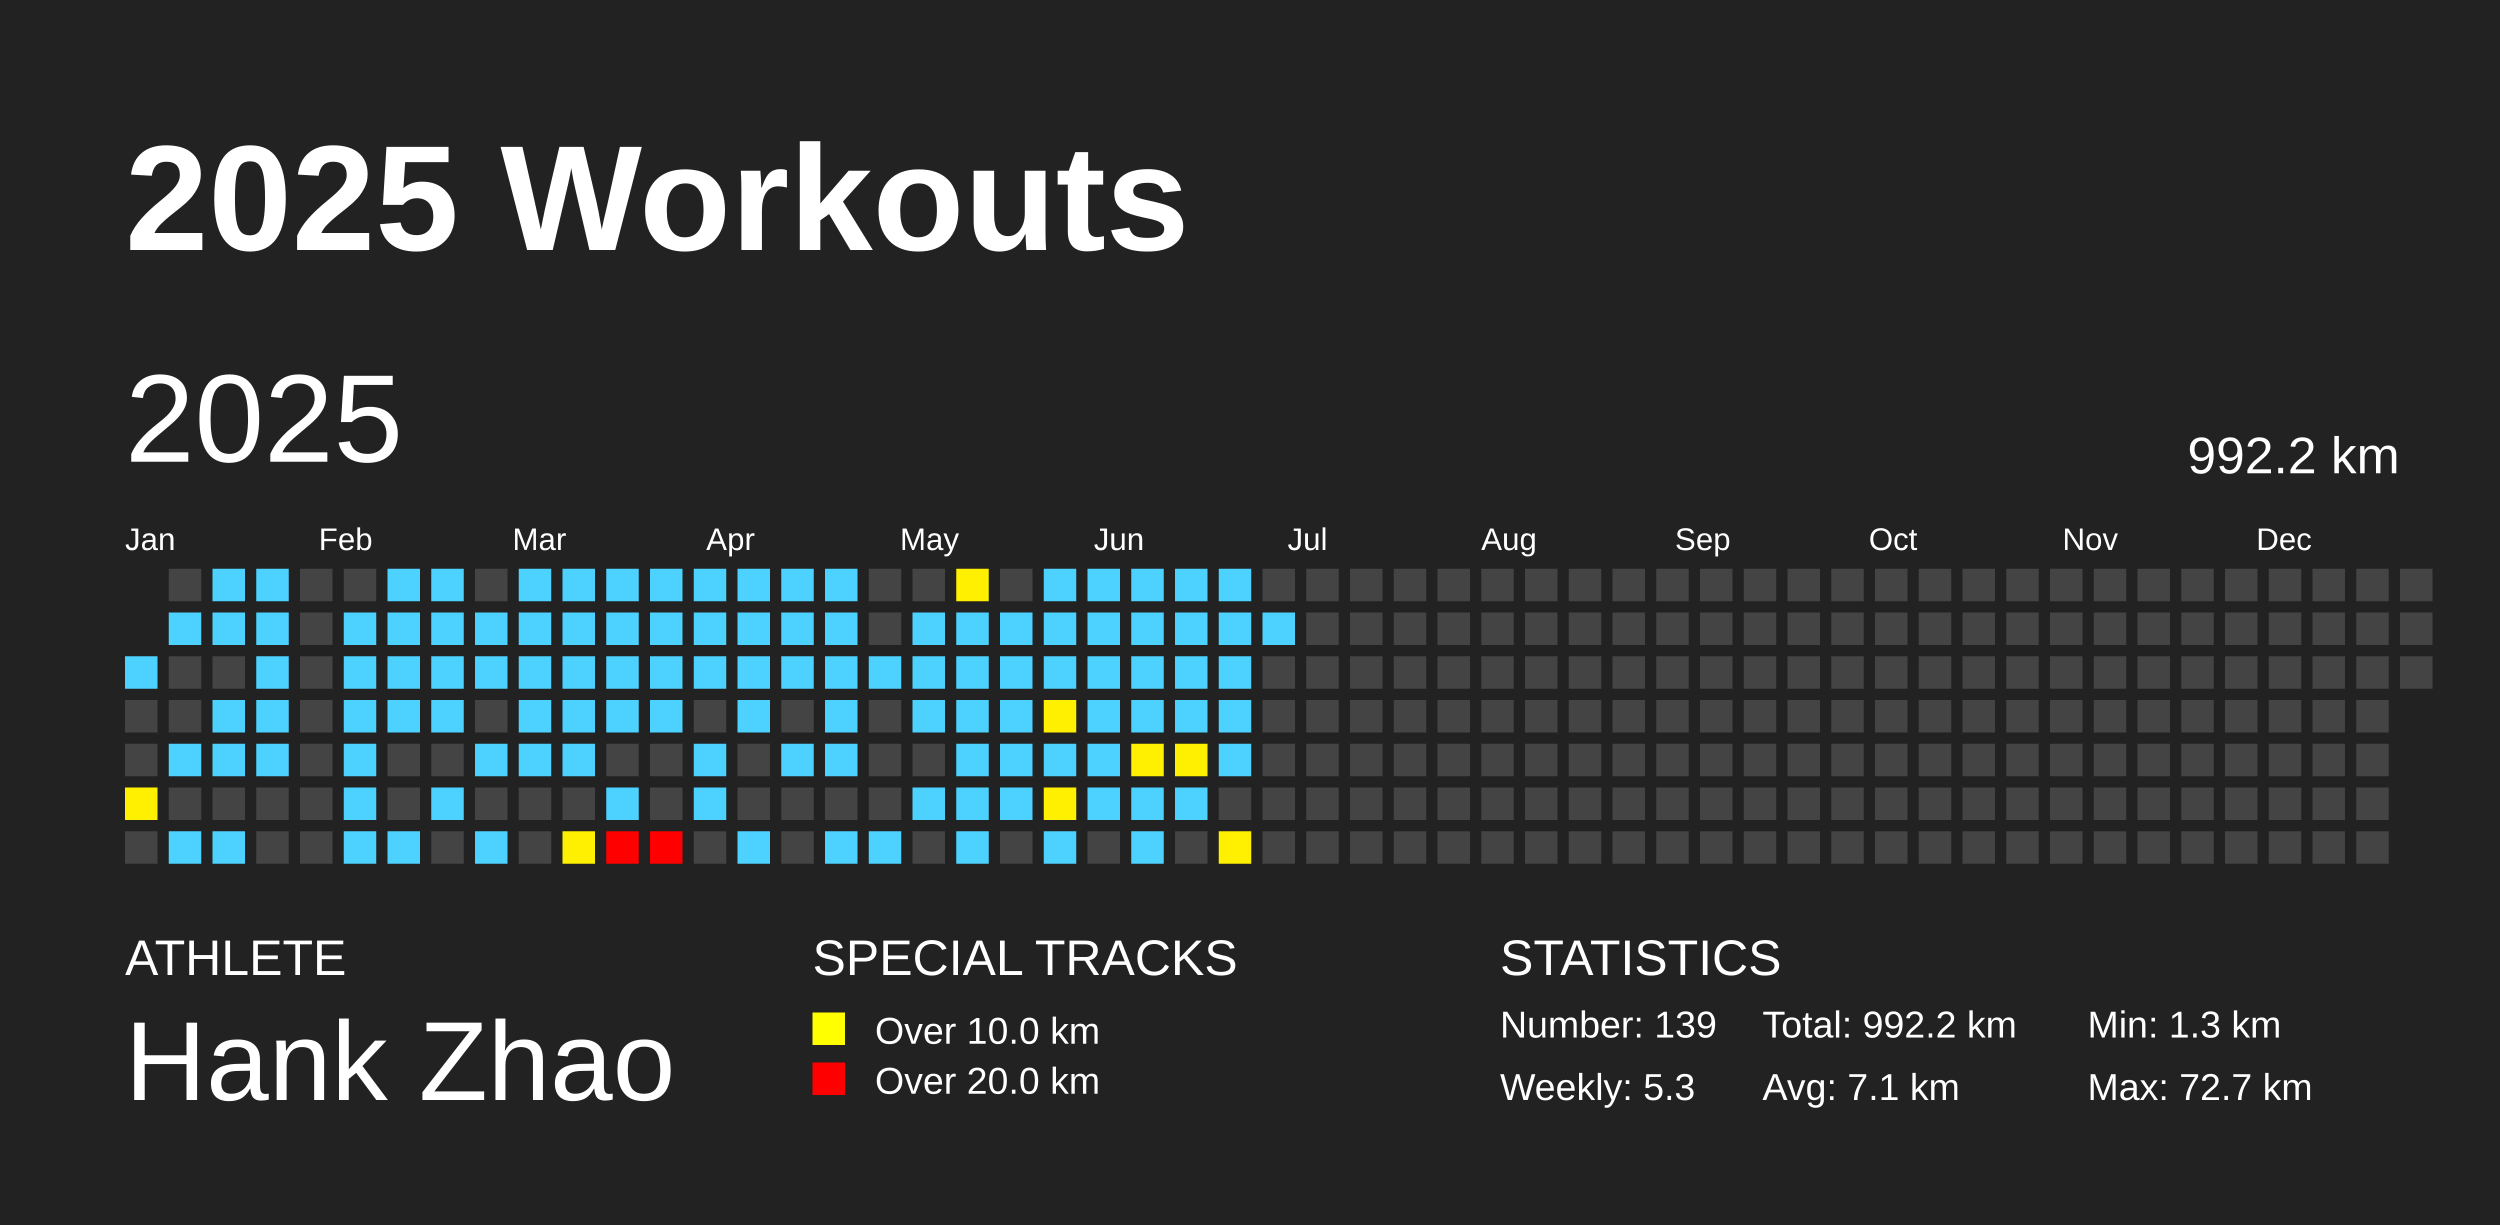
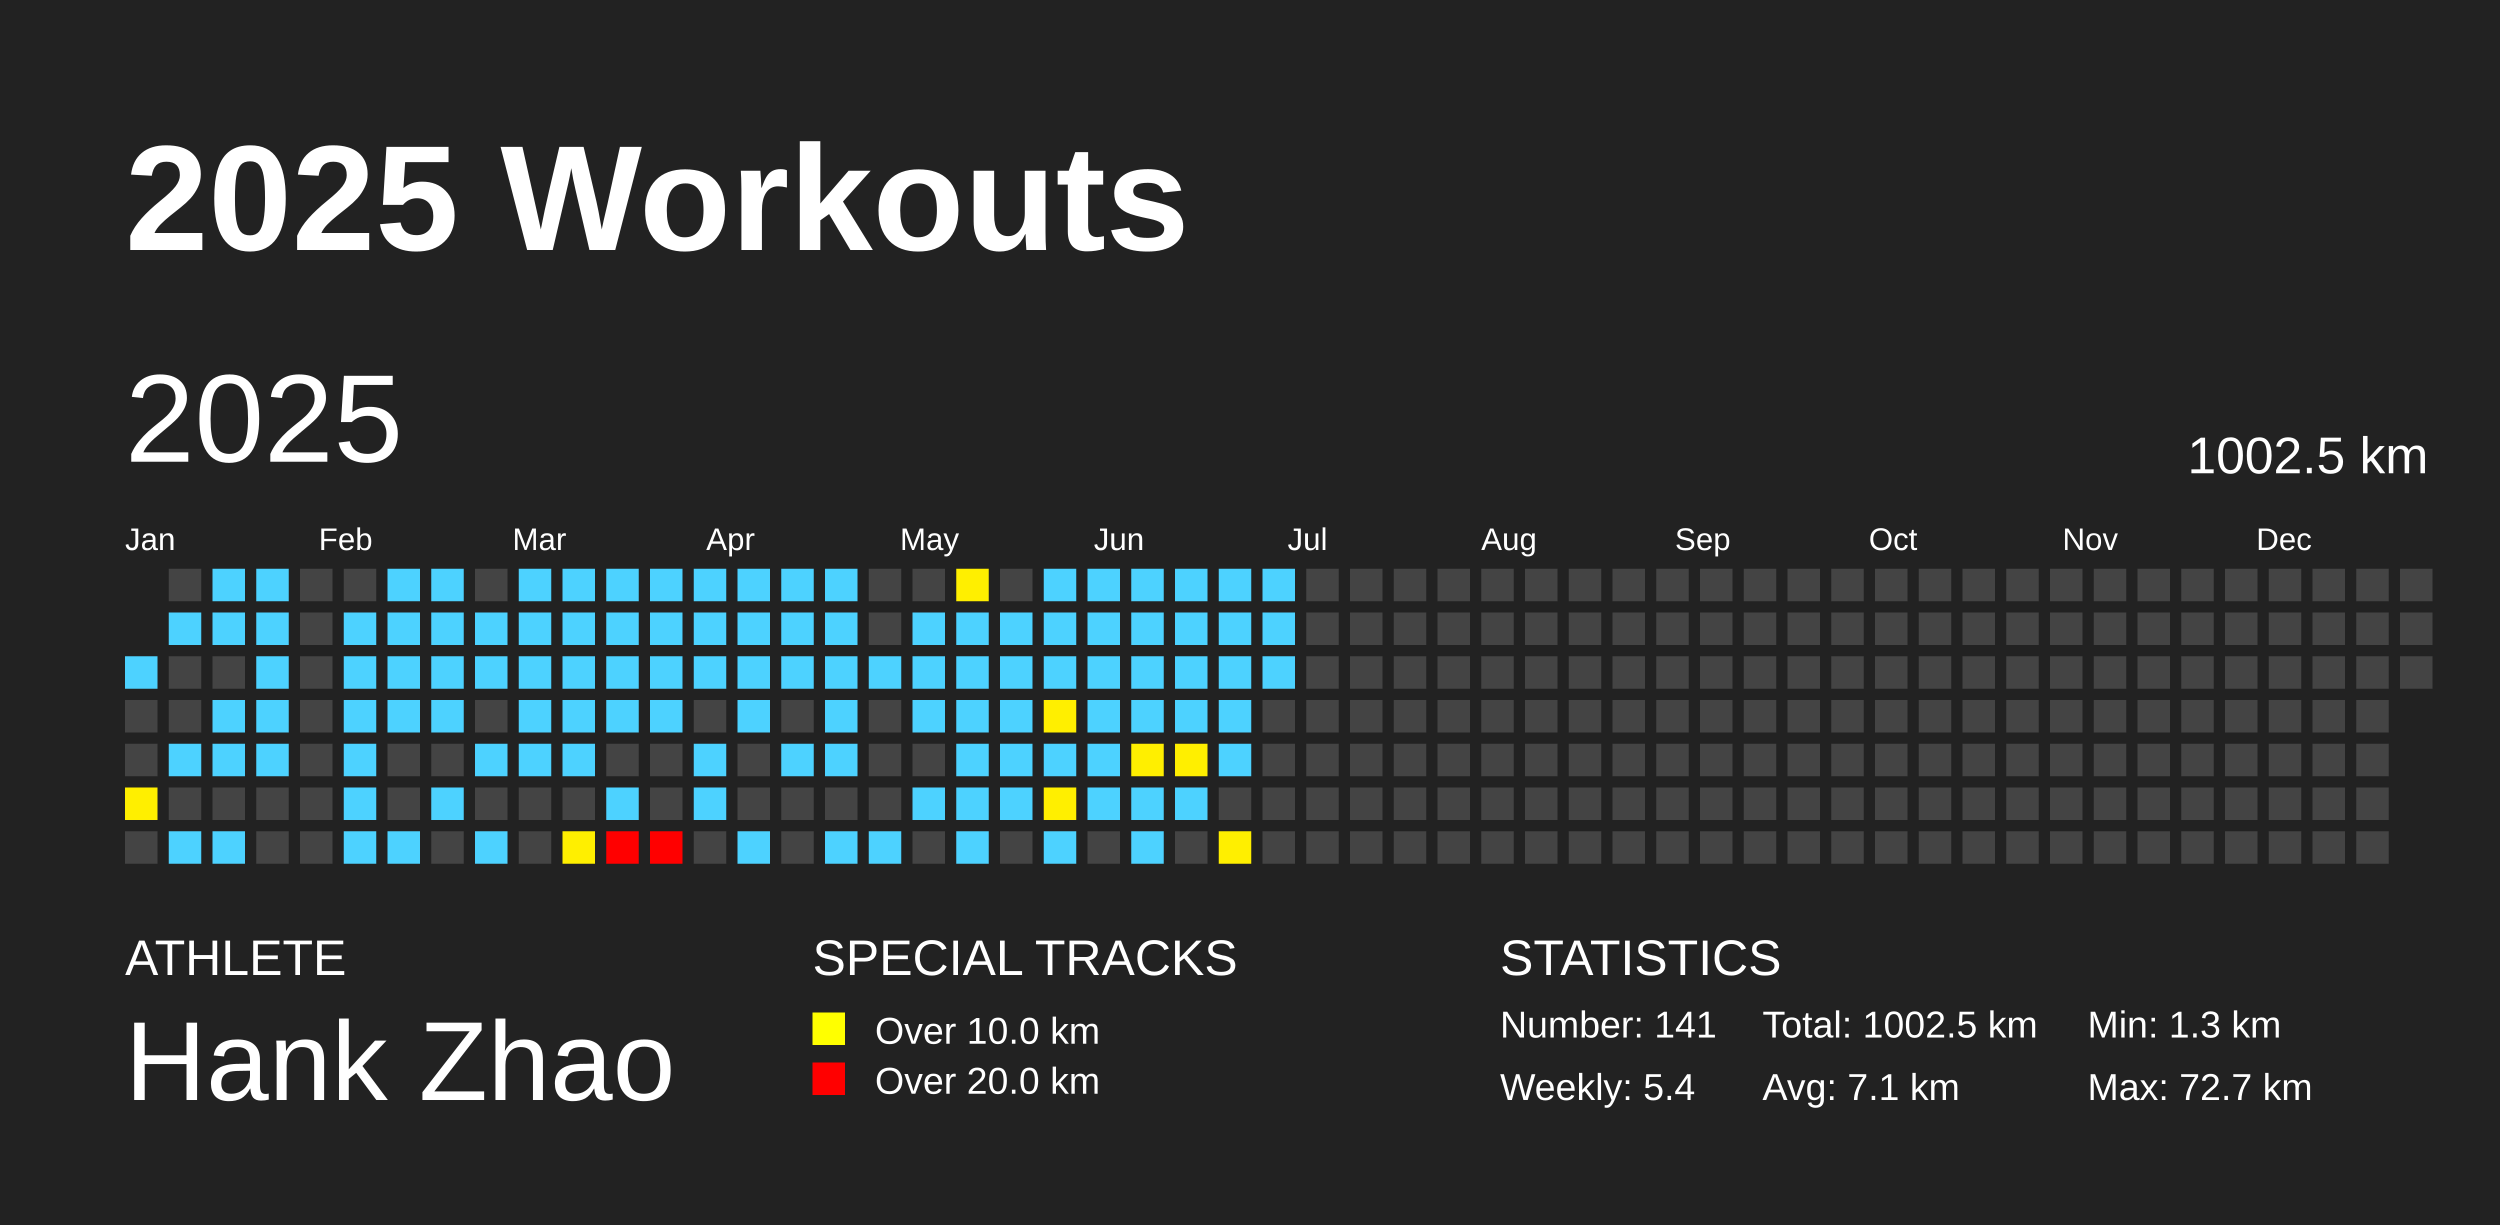
<svg xmlns="http://www.w3.org/2000/svg" baseProfile="full" height="98mm" version="1.1" viewBox="0,0,200,98" width="200mm">
  <defs />
  <rect fill="#222222" height="98" width="200" x="0" y="0" />
  <text fill="#FFFFFF" style="font-size:12px; font-family:Arial; font-weight:bold;" x="10" y="20">2025 Workouts</text>
  <text fill="#FFFFFF" style="font-size:4px; font-family:Arial" x="10" y="78">ATHLETE</text>
  <text fill="#FFFFFF" style="font-size:9px; font-family:Arial" x="10" y="88">Hank Zhao</text>
  <text fill="#FFFFFF" style="font-size:4px; font-family:Arial" x="65" y="78">SPECIAL TRACKS</text>
  <rect fill="yellow" height="2.6" width="2.6" x="65" y="81" />
  <text fill="#FFFFFF" style="font-size:3px; font-family:Arial" x="70" y="83.5">Over 10.0 km</text>
  <rect fill="red" height="2.6" width="2.6" x="65" y="85" />
  <text fill="#FFFFFF" style="font-size:3px; font-family:Arial" x="70" y="87.5">Over 20.0 km</text>
  <text fill="#FFFFFF" style="font-size:4px; font-family:Arial" x="120" y="78">STATISTICS</text>
-   <text fill="#FFFFFF" style="font-size:3px; font-family:Arial" x="120" y="83">Number: 139</text>
-   <text fill="#FFFFFF" style="font-size:3px; font-family:Arial" x="120" y="88">Weekly: 5.3</text>
-   <text fill="#FFFFFF" style="font-size:3px; font-family:Arial" x="141" y="83">Total: 992.2 km</text>
+   <text fill="#FFFFFF" style="font-size:3px; font-family:Arial" x="120" y="83">Number: 141</text>
+   <text fill="#FFFFFF" style="font-size:3px; font-family:Arial" x="120" y="88">Weekly: 5.4</text>
+   <text fill="#FFFFFF" style="font-size:3px; font-family:Arial" x="141" y="83">Total: 1002.5 km</text>
  <text fill="#FFFFFF" style="font-size:3px; font-family:Arial" x="141" y="88">Avg: 7.1 km</text>
  <text fill="#FFFFFF" style="font-size:3px; font-family:Arial" x="167" y="83">Min: 1.3 km</text>
  <text fill="#FFFFFF" style="font-size:3px; font-family:Arial" x="167" y="88">Max: 72.7 km</text>
  <text dominant-baseline="hanging" fill="#FFFFFF" style="font-size:10.0px; font-family:Arial;" x="10" y="30">2025</text>
-   <text dominant-baseline="hanging" fill="#FFFFFF" style="font-size:4.125px; font-family:Arial;" x="175" y="35">992.2 km</text>
+   <text dominant-baseline="hanging" fill="#FFFFFF" style="font-size:4.125px; font-family:Arial;" x="175" y="35">1002.5 km</text>
  <text fill="#FFFFFF" style="font-size:2.5px; font-family:Arial" x="10.0" y="44">Jan</text>
  <text fill="#FFFFFF" style="font-size:2.5px; font-family:Arial" x="25.5" y="44">Feb</text>
  <text fill="#FFFFFF" style="font-size:2.5px; font-family:Arial" x="41.0" y="44">Mar</text>
  <text fill="#FFFFFF" style="font-size:2.5px; font-family:Arial" x="56.5" y="44">Apr</text>
  <text fill="#FFFFFF" style="font-size:2.5px; font-family:Arial" x="72.0" y="44">May</text>
  <text fill="#FFFFFF" style="font-size:2.5px; font-family:Arial" x="87.5" y="44">Jun</text>
  <text fill="#FFFFFF" style="font-size:2.5px; font-family:Arial" x="103.0" y="44">Jul</text>
  <text fill="#FFFFFF" style="font-size:2.5px; font-family:Arial" x="118.5" y="44">Aug</text>
  <text fill="#FFFFFF" style="font-size:2.5px; font-family:Arial" x="134.0" y="44">Sep</text>
  <text fill="#FFFFFF" style="font-size:2.5px; font-family:Arial" x="149.5" y="44">Oct</text>
  <text fill="#FFFFFF" style="font-size:2.5px; font-family:Arial" x="165.0" y="44">Nov</text>
  <text fill="#FFFFFF" style="font-size:2.5px; font-family:Arial" x="180.5" y="44">Dec</text>
  <rect fill="#4dd2ff" height="2.6" width="2.6" x="10.0" y="52.5" />
  <rect fill="#444444" height="2.6" width="2.6" x="10.0" y="56.0" />
  <rect fill="#444444" height="2.6" width="2.6" x="10.0" y="59.5" />
  <rect fill="#ffef00" height="2.6" width="2.6" x="10.0" y="63.0" />
  <rect fill="#444444" height="2.6" width="2.6" x="10.0" y="66.5" />
  <rect fill="#444444" height="2.6" width="2.6" x="13.5" y="45.5" />
  <rect fill="#4dd2ff" height="2.6" width="2.6" x="13.5" y="49.0" />
  <rect fill="#444444" height="2.6" width="2.6" x="13.5" y="52.5" />
  <rect fill="#444444" height="2.6" width="2.6" x="13.5" y="56.0" />
  <rect fill="#4dd2ff" height="2.6" width="2.6" x="13.5" y="59.5" />
  <rect fill="#444444" height="2.6" width="2.6" x="13.5" y="63.0" />
  <rect fill="#4dd2ff" height="2.6" width="2.6" x="13.5" y="66.5" />
  <rect fill="#4dd2ff" height="2.6" width="2.6" x="17.0" y="45.5" />
  <rect fill="#4dd2ff" height="2.6" width="2.6" x="17.0" y="49.0" />
  <rect fill="#444444" height="2.6" width="2.6" x="17.0" y="52.5" />
  <rect fill="#4dd2ff" height="2.6" width="2.6" x="17.0" y="56.0" />
  <rect fill="#4dd2ff" height="2.6" width="2.6" x="17.0" y="59.5" />
  <rect fill="#444444" height="2.6" width="2.6" x="17.0" y="63.0" />
  <rect fill="#4dd2ff" height="2.6" width="2.6" x="17.0" y="66.5" />
  <rect fill="#4dd2ff" height="2.6" width="2.6" x="20.5" y="45.5" />
  <rect fill="#4dd2ff" height="2.6" width="2.6" x="20.5" y="49.0" />
  <rect fill="#4dd2ff" height="2.6" width="2.6" x="20.5" y="52.5" />
  <rect fill="#4dd2ff" height="2.6" width="2.6" x="20.5" y="56.0" />
  <rect fill="#4dd2ff" height="2.6" width="2.6" x="20.5" y="59.5" />
  <rect fill="#444444" height="2.6" width="2.6" x="20.5" y="63.0" />
  <rect fill="#444444" height="2.6" width="2.6" x="20.5" y="66.5" />
  <rect fill="#444444" height="2.6" width="2.6" x="24.0" y="45.5" />
  <rect fill="#444444" height="2.6" width="2.6" x="24.0" y="49.0" />
  <rect fill="#444444" height="2.6" width="2.6" x="24.0" y="52.5" />
  <rect fill="#444444" height="2.6" width="2.6" x="24.0" y="56.0" />
  <rect fill="#444444" height="2.6" width="2.6" x="24.0" y="59.5" />
  <rect fill="#444444" height="2.6" width="2.6" x="24.0" y="63.0" />
  <rect fill="#444444" height="2.6" width="2.6" x="24.0" y="66.5" />
  <rect fill="#444444" height="2.6" width="2.6" x="27.5" y="45.5" />
  <rect fill="#4dd2ff" height="2.6" width="2.6" x="27.5" y="49.0" />
  <rect fill="#4dd2ff" height="2.6" width="2.6" x="27.5" y="52.5" />
  <rect fill="#4dd2ff" height="2.6" width="2.6" x="27.5" y="56.0" />
  <rect fill="#4dd2ff" height="2.6" width="2.6" x="27.5" y="59.5" />
  <rect fill="#4dd2ff" height="2.6" width="2.6" x="27.5" y="63.0" />
  <rect fill="#4dd2ff" height="2.6" width="2.6" x="27.5" y="66.5" />
  <rect fill="#4dd2ff" height="2.6" width="2.6" x="31.0" y="45.5" />
  <rect fill="#4dd2ff" height="2.6" width="2.6" x="31.0" y="49.0" />
  <rect fill="#4dd2ff" height="2.6" width="2.6" x="31.0" y="52.5" />
  <rect fill="#4dd2ff" height="2.6" width="2.6" x="31.0" y="56.0" />
  <rect fill="#444444" height="2.6" width="2.6" x="31.0" y="59.5" />
  <rect fill="#444444" height="2.6" width="2.6" x="31.0" y="63.0" />
  <rect fill="#4dd2ff" height="2.6" width="2.6" x="31.0" y="66.5" />
  <rect fill="#4dd2ff" height="2.6" width="2.6" x="34.5" y="45.5" />
  <rect fill="#4dd2ff" height="2.6" width="2.6" x="34.5" y="49.0" />
  <rect fill="#4dd2ff" height="2.6" width="2.6" x="34.5" y="52.5" />
  <rect fill="#4dd2ff" height="2.6" width="2.6" x="34.5" y="56.0" />
  <rect fill="#444444" height="2.6" width="2.6" x="34.5" y="59.5" />
  <rect fill="#4dd2ff" height="2.6" width="2.6" x="34.5" y="63.0" />
  <rect fill="#444444" height="2.6" width="2.6" x="34.5" y="66.5" />
  <rect fill="#444444" height="2.6" width="2.6" x="38.0" y="45.5" />
  <rect fill="#4dd2ff" height="2.6" width="2.6" x="38.0" y="49.0" />
  <rect fill="#4dd2ff" height="2.6" width="2.6" x="38.0" y="52.5" />
  <rect fill="#444444" height="2.6" width="2.6" x="38.0" y="56.0" />
  <rect fill="#4dd2ff" height="2.6" width="2.6" x="38.0" y="59.5" />
  <rect fill="#444444" height="2.6" width="2.6" x="38.0" y="63.0" />
  <rect fill="#4dd2ff" height="2.6" width="2.6" x="38.0" y="66.5" />
  <rect fill="#4dd2ff" height="2.6" width="2.6" x="41.5" y="45.5" />
  <rect fill="#4dd2ff" height="2.6" width="2.6" x="41.5" y="49.0" />
  <rect fill="#4dd2ff" height="2.6" width="2.6" x="41.5" y="52.5" />
  <rect fill="#4dd2ff" height="2.6" width="2.6" x="41.5" y="56.0" />
  <rect fill="#4dd2ff" height="2.6" width="2.6" x="41.5" y="59.5" />
  <rect fill="#444444" height="2.6" width="2.6" x="41.5" y="63.0" />
  <rect fill="#444444" height="2.6" width="2.6" x="41.5" y="66.5" />
  <rect fill="#4dd2ff" height="2.6" width="2.6" x="45.0" y="45.5" />
  <rect fill="#4dd2ff" height="2.6" width="2.6" x="45.0" y="49.0" />
  <rect fill="#4dd2ff" height="2.6" width="2.6" x="45.0" y="52.5" />
  <rect fill="#4dd2ff" height="2.6" width="2.6" x="45.0" y="56.0" />
  <rect fill="#4dd2ff" height="2.6" width="2.6" x="45.0" y="59.5" />
  <rect fill="#444444" height="2.6" width="2.6" x="45.0" y="63.0" />
  <rect fill="#ffef00" height="2.6" width="2.6" x="45.0" y="66.5" />
  <rect fill="#4dd2ff" height="2.6" width="2.6" x="48.5" y="45.5" />
  <rect fill="#4dd2ff" height="2.6" width="2.6" x="48.5" y="49.0" />
  <rect fill="#4dd2ff" height="2.6" width="2.6" x="48.5" y="52.5" />
  <rect fill="#4dd2ff" height="2.6" width="2.6" x="48.5" y="56.0" />
  <rect fill="#444444" height="2.6" width="2.6" x="48.5" y="59.5" />
  <rect fill="#4dd2ff" height="2.6" width="2.6" x="48.5" y="63.0" />
  <rect fill="red" height="2.6" width="2.6" x="48.5" y="66.5" />
  <rect fill="#4dd2ff" height="2.6" width="2.6" x="52.0" y="45.5" />
  <rect fill="#4dd2ff" height="2.6" width="2.6" x="52.0" y="49.0" />
  <rect fill="#4dd2ff" height="2.6" width="2.6" x="52.0" y="52.5" />
  <rect fill="#4dd2ff" height="2.6" width="2.6" x="52.0" y="56.0" />
  <rect fill="#444444" height="2.6" width="2.6" x="52.0" y="59.5" />
  <rect fill="#444444" height="2.6" width="2.6" x="52.0" y="63.0" />
  <rect fill="red" height="2.6" width="2.6" x="52.0" y="66.5" />
  <rect fill="#4dd2ff" height="2.6" width="2.6" x="55.5" y="45.5" />
  <rect fill="#4dd2ff" height="2.6" width="2.6" x="55.5" y="49.0" />
  <rect fill="#4dd2ff" height="2.6" width="2.6" x="55.5" y="52.5" />
  <rect fill="#444444" height="2.6" width="2.6" x="55.5" y="56.0" />
  <rect fill="#4dd2ff" height="2.6" width="2.6" x="55.5" y="59.5" />
  <rect fill="#4dd2ff" height="2.6" width="2.6" x="55.5" y="63.0" />
  <rect fill="#444444" height="2.6" width="2.6" x="55.5" y="66.5" />
  <rect fill="#4dd2ff" height="2.6" width="2.6" x="59.0" y="45.5" />
  <rect fill="#4dd2ff" height="2.6" width="2.6" x="59.0" y="49.0" />
  <rect fill="#4dd2ff" height="2.6" width="2.6" x="59.0" y="52.5" />
  <rect fill="#4dd2ff" height="2.6" width="2.6" x="59.0" y="56.0" />
  <rect fill="#444444" height="2.6" width="2.6" x="59.0" y="59.5" />
  <rect fill="#444444" height="2.6" width="2.6" x="59.0" y="63.0" />
  <rect fill="#4dd2ff" height="2.6" width="2.6" x="59.0" y="66.5" />
  <rect fill="#4dd2ff" height="2.6" width="2.6" x="62.5" y="45.5" />
  <rect fill="#4dd2ff" height="2.6" width="2.6" x="62.5" y="49.0" />
  <rect fill="#4dd2ff" height="2.6" width="2.6" x="62.5" y="52.5" />
  <rect fill="#444444" height="2.6" width="2.6" x="62.5" y="56.0" />
  <rect fill="#4dd2ff" height="2.6" width="2.6" x="62.5" y="59.5" />
  <rect fill="#444444" height="2.6" width="2.6" x="62.5" y="63.0" />
  <rect fill="#444444" height="2.6" width="2.6" x="62.5" y="66.5" />
  <rect fill="#4dd2ff" height="2.6" width="2.6" x="66.0" y="45.5" />
  <rect fill="#4dd2ff" height="2.6" width="2.6" x="66.0" y="49.0" />
  <rect fill="#4dd2ff" height="2.6" width="2.6" x="66.0" y="52.5" />
  <rect fill="#4dd2ff" height="2.6" width="2.6" x="66.0" y="56.0" />
  <rect fill="#4dd2ff" height="2.6" width="2.6" x="66.0" y="59.5" />
  <rect fill="#444444" height="2.6" width="2.6" x="66.0" y="63.0" />
  <rect fill="#4dd2ff" height="2.6" width="2.6" x="66.0" y="66.5" />
  <rect fill="#444444" height="2.6" width="2.6" x="69.5" y="45.5" />
  <rect fill="#444444" height="2.6" width="2.6" x="69.5" y="49.0" />
  <rect fill="#4dd2ff" height="2.6" width="2.6" x="69.5" y="52.5" />
  <rect fill="#444444" height="2.6" width="2.6" x="69.5" y="56.0" />
  <rect fill="#444444" height="2.6" width="2.6" x="69.5" y="59.5" />
  <rect fill="#444444" height="2.6" width="2.6" x="69.5" y="63.0" />
  <rect fill="#4dd2ff" height="2.6" width="2.6" x="69.5" y="66.5" />
  <rect fill="#444444" height="2.6" width="2.6" x="73.0" y="45.5" />
  <rect fill="#4dd2ff" height="2.6" width="2.6" x="73.0" y="49.0" />
  <rect fill="#4dd2ff" height="2.6" width="2.6" x="73.0" y="52.5" />
  <rect fill="#4dd2ff" height="2.6" width="2.6" x="73.0" y="56.0" />
  <rect fill="#444444" height="2.6" width="2.6" x="73.0" y="59.5" />
  <rect fill="#4dd2ff" height="2.6" width="2.6" x="73.0" y="63.0" />
  <rect fill="#444444" height="2.6" width="2.6" x="73.0" y="66.5" />
  <rect fill="#ffef00" height="2.6" width="2.6" x="76.5" y="45.5" />
  <rect fill="#4dd2ff" height="2.6" width="2.6" x="76.5" y="49.0" />
  <rect fill="#4dd2ff" height="2.6" width="2.6" x="76.5" y="52.5" />
  <rect fill="#4dd2ff" height="2.6" width="2.6" x="76.5" y="56.0" />
  <rect fill="#4dd2ff" height="2.6" width="2.6" x="76.5" y="59.5" />
  <rect fill="#4dd2ff" height="2.6" width="2.6" x="76.5" y="63.0" />
  <rect fill="#4dd2ff" height="2.6" width="2.6" x="76.5" y="66.5" />
  <rect fill="#444444" height="2.6" width="2.6" x="80.0" y="45.5" />
  <rect fill="#4dd2ff" height="2.6" width="2.6" x="80.0" y="49.0" />
  <rect fill="#4dd2ff" height="2.6" width="2.6" x="80.0" y="52.5" />
  <rect fill="#4dd2ff" height="2.6" width="2.6" x="80.0" y="56.0" />
  <rect fill="#4dd2ff" height="2.6" width="2.6" x="80.0" y="59.5" />
  <rect fill="#4dd2ff" height="2.6" width="2.6" x="80.0" y="63.0" />
  <rect fill="#444444" height="2.6" width="2.6" x="80.0" y="66.5" />
  <rect fill="#4dd2ff" height="2.6" width="2.6" x="83.5" y="45.5" />
  <rect fill="#4dd2ff" height="2.6" width="2.6" x="83.5" y="49.0" />
  <rect fill="#4dd2ff" height="2.6" width="2.6" x="83.5" y="52.5" />
  <rect fill="#ffef00" height="2.6" width="2.6" x="83.5" y="56.0" />
  <rect fill="#4dd2ff" height="2.6" width="2.6" x="83.5" y="59.5" />
  <rect fill="#ffef00" height="2.6" width="2.6" x="83.5" y="63.0" />
  <rect fill="#4dd2ff" height="2.6" width="2.6" x="83.5" y="66.5" />
  <rect fill="#4dd2ff" height="2.6" width="2.6" x="87.0" y="45.5" />
  <rect fill="#4dd2ff" height="2.6" width="2.6" x="87.0" y="49.0" />
  <rect fill="#4dd2ff" height="2.6" width="2.6" x="87.0" y="52.5" />
  <rect fill="#4dd2ff" height="2.6" width="2.6" x="87.0" y="56.0" />
  <rect fill="#4dd2ff" height="2.6" width="2.6" x="87.0" y="59.5" />
  <rect fill="#4dd2ff" height="2.6" width="2.6" x="87.0" y="63.0" />
  <rect fill="#444444" height="2.6" width="2.6" x="87.0" y="66.5" />
  <rect fill="#4dd2ff" height="2.6" width="2.6" x="90.5" y="45.5" />
  <rect fill="#4dd2ff" height="2.6" width="2.6" x="90.5" y="49.0" />
  <rect fill="#4dd2ff" height="2.6" width="2.6" x="90.5" y="52.5" />
  <rect fill="#4dd2ff" height="2.6" width="2.6" x="90.5" y="56.0" />
  <rect fill="#ffef00" height="2.6" width="2.6" x="90.5" y="59.5" />
  <rect fill="#4dd2ff" height="2.6" width="2.6" x="90.5" y="63.0" />
  <rect fill="#4dd2ff" height="2.6" width="2.6" x="90.5" y="66.5" />
  <rect fill="#4dd2ff" height="2.6" width="2.6" x="94.0" y="45.5" />
  <rect fill="#4dd2ff" height="2.6" width="2.6" x="94.0" y="49.0" />
  <rect fill="#4dd2ff" height="2.6" width="2.6" x="94.0" y="52.5" />
  <rect fill="#4dd2ff" height="2.6" width="2.6" x="94.0" y="56.0" />
  <rect fill="#ffef00" height="2.6" width="2.6" x="94.0" y="59.5" />
  <rect fill="#4dd2ff" height="2.6" width="2.6" x="94.0" y="63.0" />
  <rect fill="#444444" height="2.6" width="2.6" x="94.0" y="66.5" />
  <rect fill="#4dd2ff" height="2.6" width="2.6" x="97.5" y="45.5" />
  <rect fill="#4dd2ff" height="2.6" width="2.6" x="97.5" y="49.0" />
  <rect fill="#4dd2ff" height="2.6" width="2.6" x="97.5" y="52.5" />
  <rect fill="#4dd2ff" height="2.6" width="2.6" x="97.5" y="56.0" />
  <rect fill="#4dd2ff" height="2.6" width="2.6" x="97.5" y="59.5" />
  <rect fill="#444444" height="2.6" width="2.6" x="97.5" y="63.0" />
  <rect fill="#ffef00" height="2.6" width="2.6" x="97.5" y="66.5" />
-   <rect fill="#444444" height="2.6" width="2.6" x="101.0" y="45.5" />
+   <rect fill="#4dd2ff" height="2.6" width="2.6" x="101.0" y="45.5" />
  <rect fill="#4dd2ff" height="2.6" width="2.6" x="101.0" y="49.0" />
-   <rect fill="#444444" height="2.6" width="2.6" x="101.0" y="52.5" />
+   <rect fill="#4dd2ff" height="2.6" width="2.6" x="101.0" y="52.5" />
  <rect fill="#444444" height="2.6" width="2.6" x="101.0" y="56.0" />
  <rect fill="#444444" height="2.6" width="2.6" x="101.0" y="59.5" />
  <rect fill="#444444" height="2.6" width="2.6" x="101.0" y="63.0" />
  <rect fill="#444444" height="2.6" width="2.6" x="101.0" y="66.5" />
  <rect fill="#444444" height="2.6" width="2.6" x="104.5" y="45.5" />
  <rect fill="#444444" height="2.6" width="2.6" x="104.5" y="49.0" />
  <rect fill="#444444" height="2.6" width="2.6" x="104.5" y="52.5" />
  <rect fill="#444444" height="2.6" width="2.6" x="104.5" y="56.0" />
  <rect fill="#444444" height="2.6" width="2.6" x="104.5" y="59.5" />
  <rect fill="#444444" height="2.6" width="2.6" x="104.5" y="63.0" />
  <rect fill="#444444" height="2.6" width="2.6" x="104.5" y="66.5" />
  <rect fill="#444444" height="2.6" width="2.6" x="108.0" y="45.5" />
  <rect fill="#444444" height="2.6" width="2.6" x="108.0" y="49.0" />
  <rect fill="#444444" height="2.6" width="2.6" x="108.0" y="52.5" />
  <rect fill="#444444" height="2.6" width="2.6" x="108.0" y="56.0" />
  <rect fill="#444444" height="2.6" width="2.6" x="108.0" y="59.5" />
  <rect fill="#444444" height="2.6" width="2.6" x="108.0" y="63.0" />
  <rect fill="#444444" height="2.6" width="2.6" x="108.0" y="66.5" />
  <rect fill="#444444" height="2.6" width="2.6" x="111.5" y="45.5" />
  <rect fill="#444444" height="2.6" width="2.6" x="111.5" y="49.0" />
  <rect fill="#444444" height="2.6" width="2.6" x="111.5" y="52.5" />
  <rect fill="#444444" height="2.6" width="2.6" x="111.5" y="56.0" />
  <rect fill="#444444" height="2.6" width="2.6" x="111.5" y="59.5" />
  <rect fill="#444444" height="2.6" width="2.6" x="111.5" y="63.0" />
  <rect fill="#444444" height="2.6" width="2.6" x="111.5" y="66.5" />
  <rect fill="#444444" height="2.6" width="2.6" x="115.0" y="45.5" />
  <rect fill="#444444" height="2.6" width="2.6" x="115.0" y="49.0" />
  <rect fill="#444444" height="2.6" width="2.6" x="115.0" y="52.5" />
  <rect fill="#444444" height="2.6" width="2.6" x="115.0" y="56.0" />
  <rect fill="#444444" height="2.6" width="2.6" x="115.0" y="59.5" />
  <rect fill="#444444" height="2.6" width="2.6" x="115.0" y="63.0" />
  <rect fill="#444444" height="2.6" width="2.6" x="115.0" y="66.5" />
  <rect fill="#444444" height="2.6" width="2.6" x="118.5" y="45.5" />
  <rect fill="#444444" height="2.6" width="2.6" x="118.5" y="49.0" />
  <rect fill="#444444" height="2.6" width="2.6" x="118.5" y="52.5" />
  <rect fill="#444444" height="2.6" width="2.6" x="118.5" y="56.0" />
  <rect fill="#444444" height="2.6" width="2.6" x="118.5" y="59.5" />
  <rect fill="#444444" height="2.6" width="2.6" x="118.5" y="63.0" />
  <rect fill="#444444" height="2.6" width="2.6" x="118.5" y="66.5" />
  <rect fill="#444444" height="2.6" width="2.6" x="122.0" y="45.5" />
  <rect fill="#444444" height="2.6" width="2.6" x="122.0" y="49.0" />
  <rect fill="#444444" height="2.6" width="2.6" x="122.0" y="52.5" />
  <rect fill="#444444" height="2.6" width="2.6" x="122.0" y="56.0" />
  <rect fill="#444444" height="2.6" width="2.6" x="122.0" y="59.5" />
  <rect fill="#444444" height="2.6" width="2.6" x="122.0" y="63.0" />
  <rect fill="#444444" height="2.6" width="2.6" x="122.0" y="66.5" />
  <rect fill="#444444" height="2.6" width="2.6" x="125.5" y="45.5" />
  <rect fill="#444444" height="2.6" width="2.6" x="125.5" y="49.0" />
  <rect fill="#444444" height="2.6" width="2.6" x="125.5" y="52.5" />
  <rect fill="#444444" height="2.6" width="2.6" x="125.5" y="56.0" />
  <rect fill="#444444" height="2.6" width="2.6" x="125.5" y="59.5" />
  <rect fill="#444444" height="2.6" width="2.6" x="125.5" y="63.0" />
  <rect fill="#444444" height="2.6" width="2.6" x="125.5" y="66.5" />
  <rect fill="#444444" height="2.6" width="2.6" x="129.0" y="45.5" />
  <rect fill="#444444" height="2.6" width="2.6" x="129.0" y="49.0" />
  <rect fill="#444444" height="2.6" width="2.6" x="129.0" y="52.5" />
  <rect fill="#444444" height="2.6" width="2.6" x="129.0" y="56.0" />
  <rect fill="#444444" height="2.6" width="2.6" x="129.0" y="59.5" />
  <rect fill="#444444" height="2.6" width="2.6" x="129.0" y="63.0" />
  <rect fill="#444444" height="2.6" width="2.6" x="129.0" y="66.5" />
  <rect fill="#444444" height="2.6" width="2.6" x="132.5" y="45.5" />
  <rect fill="#444444" height="2.6" width="2.6" x="132.5" y="49.0" />
  <rect fill="#444444" height="2.6" width="2.6" x="132.5" y="52.5" />
  <rect fill="#444444" height="2.6" width="2.6" x="132.5" y="56.0" />
  <rect fill="#444444" height="2.6" width="2.6" x="132.5" y="59.5" />
  <rect fill="#444444" height="2.6" width="2.6" x="132.5" y="63.0" />
  <rect fill="#444444" height="2.6" width="2.6" x="132.5" y="66.5" />
  <rect fill="#444444" height="2.6" width="2.6" x="136.0" y="45.5" />
  <rect fill="#444444" height="2.6" width="2.6" x="136.0" y="49.0" />
  <rect fill="#444444" height="2.6" width="2.6" x="136.0" y="52.5" />
  <rect fill="#444444" height="2.6" width="2.6" x="136.0" y="56.0" />
  <rect fill="#444444" height="2.6" width="2.6" x="136.0" y="59.5" />
  <rect fill="#444444" height="2.6" width="2.6" x="136.0" y="63.0" />
  <rect fill="#444444" height="2.6" width="2.6" x="136.0" y="66.5" />
  <rect fill="#444444" height="2.6" width="2.6" x="139.5" y="45.5" />
  <rect fill="#444444" height="2.6" width="2.6" x="139.5" y="49.0" />
  <rect fill="#444444" height="2.6" width="2.6" x="139.5" y="52.5" />
  <rect fill="#444444" height="2.6" width="2.6" x="139.5" y="56.0" />
  <rect fill="#444444" height="2.6" width="2.6" x="139.5" y="59.5" />
  <rect fill="#444444" height="2.6" width="2.6" x="139.5" y="63.0" />
  <rect fill="#444444" height="2.6" width="2.6" x="139.5" y="66.5" />
  <rect fill="#444444" height="2.6" width="2.6" x="143.0" y="45.5" />
  <rect fill="#444444" height="2.6" width="2.6" x="143.0" y="49.0" />
  <rect fill="#444444" height="2.6" width="2.6" x="143.0" y="52.5" />
  <rect fill="#444444" height="2.6" width="2.6" x="143.0" y="56.0" />
  <rect fill="#444444" height="2.6" width="2.6" x="143.0" y="59.5" />
  <rect fill="#444444" height="2.6" width="2.6" x="143.0" y="63.0" />
  <rect fill="#444444" height="2.6" width="2.6" x="143.0" y="66.5" />
  <rect fill="#444444" height="2.6" width="2.6" x="146.5" y="45.5" />
  <rect fill="#444444" height="2.6" width="2.6" x="146.5" y="49.0" />
  <rect fill="#444444" height="2.6" width="2.6" x="146.5" y="52.5" />
  <rect fill="#444444" height="2.6" width="2.6" x="146.5" y="56.0" />
  <rect fill="#444444" height="2.6" width="2.6" x="146.5" y="59.5" />
  <rect fill="#444444" height="2.6" width="2.6" x="146.5" y="63.0" />
  <rect fill="#444444" height="2.6" width="2.6" x="146.5" y="66.5" />
  <rect fill="#444444" height="2.6" width="2.6" x="150.0" y="45.5" />
  <rect fill="#444444" height="2.6" width="2.6" x="150.0" y="49.0" />
  <rect fill="#444444" height="2.6" width="2.6" x="150.0" y="52.5" />
  <rect fill="#444444" height="2.6" width="2.6" x="150.0" y="56.0" />
  <rect fill="#444444" height="2.6" width="2.6" x="150.0" y="59.5" />
  <rect fill="#444444" height="2.6" width="2.6" x="150.0" y="63.0" />
  <rect fill="#444444" height="2.6" width="2.6" x="150.0" y="66.5" />
  <rect fill="#444444" height="2.6" width="2.6" x="153.5" y="45.5" />
  <rect fill="#444444" height="2.6" width="2.6" x="153.5" y="49.0" />
  <rect fill="#444444" height="2.6" width="2.6" x="153.5" y="52.5" />
  <rect fill="#444444" height="2.6" width="2.6" x="153.5" y="56.0" />
  <rect fill="#444444" height="2.6" width="2.6" x="153.5" y="59.5" />
  <rect fill="#444444" height="2.6" width="2.6" x="153.5" y="63.0" />
  <rect fill="#444444" height="2.6" width="2.6" x="153.5" y="66.5" />
  <rect fill="#444444" height="2.6" width="2.6" x="157.0" y="45.5" />
  <rect fill="#444444" height="2.6" width="2.6" x="157.0" y="49.0" />
  <rect fill="#444444" height="2.6" width="2.6" x="157.0" y="52.5" />
  <rect fill="#444444" height="2.6" width="2.6" x="157.0" y="56.0" />
  <rect fill="#444444" height="2.6" width="2.6" x="157.0" y="59.5" />
  <rect fill="#444444" height="2.6" width="2.6" x="157.0" y="63.0" />
  <rect fill="#444444" height="2.6" width="2.6" x="157.0" y="66.5" />
  <rect fill="#444444" height="2.6" width="2.6" x="160.5" y="45.5" />
  <rect fill="#444444" height="2.6" width="2.6" x="160.5" y="49.0" />
  <rect fill="#444444" height="2.6" width="2.6" x="160.5" y="52.5" />
  <rect fill="#444444" height="2.6" width="2.6" x="160.5" y="56.0" />
  <rect fill="#444444" height="2.6" width="2.6" x="160.5" y="59.5" />
  <rect fill="#444444" height="2.6" width="2.6" x="160.5" y="63.0" />
  <rect fill="#444444" height="2.6" width="2.6" x="160.5" y="66.5" />
  <rect fill="#444444" height="2.6" width="2.6" x="164.0" y="45.5" />
  <rect fill="#444444" height="2.6" width="2.6" x="164.0" y="49.0" />
  <rect fill="#444444" height="2.6" width="2.6" x="164.0" y="52.5" />
  <rect fill="#444444" height="2.6" width="2.6" x="164.0" y="56.0" />
  <rect fill="#444444" height="2.6" width="2.6" x="164.0" y="59.5" />
  <rect fill="#444444" height="2.6" width="2.6" x="164.0" y="63.0" />
  <rect fill="#444444" height="2.6" width="2.6" x="164.0" y="66.5" />
  <rect fill="#444444" height="2.6" width="2.6" x="167.5" y="45.5" />
  <rect fill="#444444" height="2.6" width="2.6" x="167.5" y="49.0" />
  <rect fill="#444444" height="2.6" width="2.6" x="167.5" y="52.5" />
  <rect fill="#444444" height="2.6" width="2.6" x="167.5" y="56.0" />
  <rect fill="#444444" height="2.6" width="2.6" x="167.5" y="59.5" />
  <rect fill="#444444" height="2.6" width="2.6" x="167.5" y="63.0" />
  <rect fill="#444444" height="2.6" width="2.6" x="167.5" y="66.5" />
  <rect fill="#444444" height="2.6" width="2.6" x="171.0" y="45.5" />
  <rect fill="#444444" height="2.6" width="2.6" x="171.0" y="49.0" />
  <rect fill="#444444" height="2.6" width="2.6" x="171.0" y="52.5" />
  <rect fill="#444444" height="2.6" width="2.6" x="171.0" y="56.0" />
  <rect fill="#444444" height="2.6" width="2.6" x="171.0" y="59.5" />
  <rect fill="#444444" height="2.6" width="2.6" x="171.0" y="63.0" />
  <rect fill="#444444" height="2.6" width="2.6" x="171.0" y="66.5" />
  <rect fill="#444444" height="2.6" width="2.6" x="174.5" y="45.5" />
  <rect fill="#444444" height="2.6" width="2.6" x="174.5" y="49.0" />
  <rect fill="#444444" height="2.6" width="2.6" x="174.5" y="52.5" />
  <rect fill="#444444" height="2.6" width="2.6" x="174.5" y="56.0" />
  <rect fill="#444444" height="2.6" width="2.6" x="174.5" y="59.5" />
  <rect fill="#444444" height="2.6" width="2.6" x="174.5" y="63.0" />
  <rect fill="#444444" height="2.6" width="2.6" x="174.5" y="66.5" />
  <rect fill="#444444" height="2.6" width="2.6" x="178.0" y="45.5" />
  <rect fill="#444444" height="2.6" width="2.6" x="178.0" y="49.0" />
  <rect fill="#444444" height="2.6" width="2.6" x="178.0" y="52.5" />
  <rect fill="#444444" height="2.6" width="2.6" x="178.0" y="56.0" />
  <rect fill="#444444" height="2.6" width="2.6" x="178.0" y="59.5" />
  <rect fill="#444444" height="2.6" width="2.6" x="178.0" y="63.0" />
  <rect fill="#444444" height="2.6" width="2.6" x="178.0" y="66.5" />
  <rect fill="#444444" height="2.6" width="2.6" x="181.5" y="45.5" />
  <rect fill="#444444" height="2.6" width="2.6" x="181.5" y="49.0" />
  <rect fill="#444444" height="2.6" width="2.6" x="181.5" y="52.5" />
  <rect fill="#444444" height="2.6" width="2.6" x="181.5" y="56.0" />
  <rect fill="#444444" height="2.6" width="2.6" x="181.5" y="59.5" />
  <rect fill="#444444" height="2.6" width="2.6" x="181.5" y="63.0" />
  <rect fill="#444444" height="2.6" width="2.6" x="181.5" y="66.5" />
  <rect fill="#444444" height="2.6" width="2.6" x="185.0" y="45.5" />
  <rect fill="#444444" height="2.6" width="2.6" x="185.0" y="49.0" />
  <rect fill="#444444" height="2.6" width="2.6" x="185.0" y="52.5" />
  <rect fill="#444444" height="2.6" width="2.6" x="185.0" y="56.0" />
  <rect fill="#444444" height="2.6" width="2.6" x="185.0" y="59.5" />
  <rect fill="#444444" height="2.6" width="2.6" x="185.0" y="63.0" />
  <rect fill="#444444" height="2.6" width="2.6" x="185.0" y="66.5" />
  <rect fill="#444444" height="2.6" width="2.6" x="188.5" y="45.5" />
  <rect fill="#444444" height="2.6" width="2.6" x="188.5" y="49.0" />
  <rect fill="#444444" height="2.6" width="2.6" x="188.5" y="52.5" />
  <rect fill="#444444" height="2.6" width="2.6" x="188.5" y="56.0" />
  <rect fill="#444444" height="2.6" width="2.6" x="188.5" y="59.5" />
  <rect fill="#444444" height="2.6" width="2.6" x="188.5" y="63.0" />
  <rect fill="#444444" height="2.6" width="2.6" x="188.5" y="66.5" />
  <rect fill="#444444" height="2.6" width="2.6" x="192.0" y="45.5" />
  <rect fill="#444444" height="2.6" width="2.6" x="192.0" y="49.0" />
  <rect fill="#444444" height="2.6" width="2.6" x="192.0" y="52.5" />
</svg>
